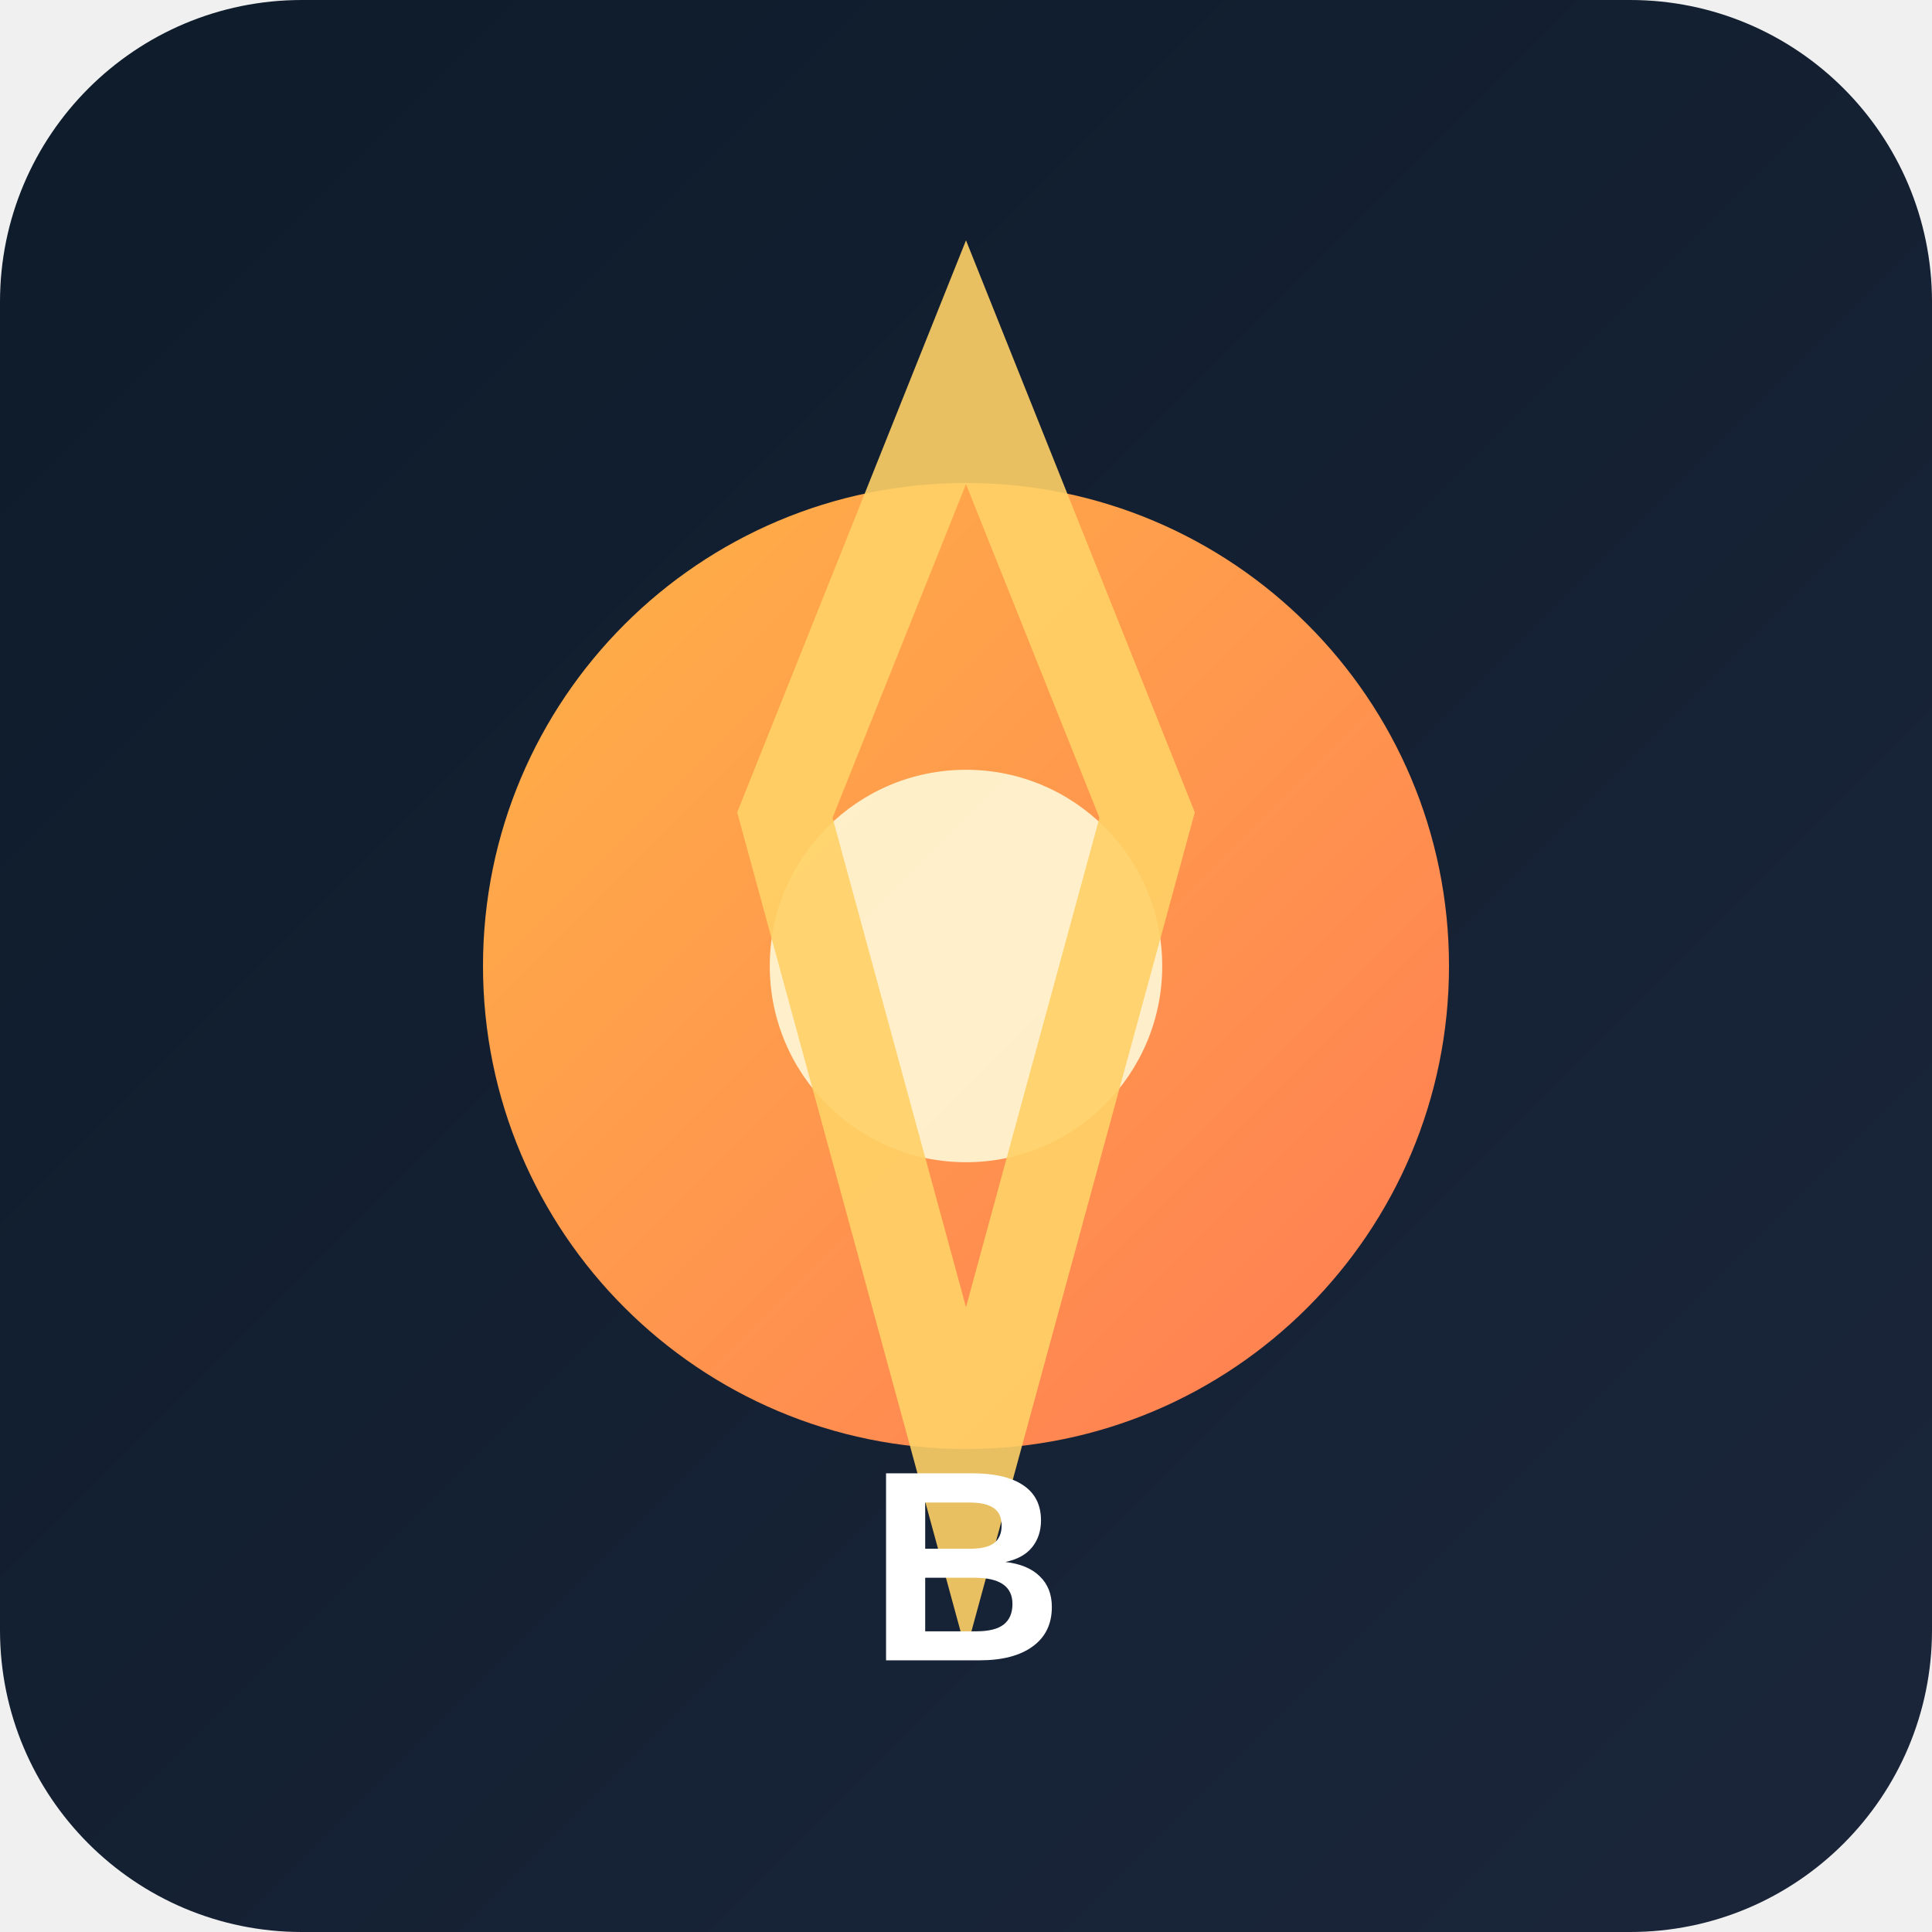
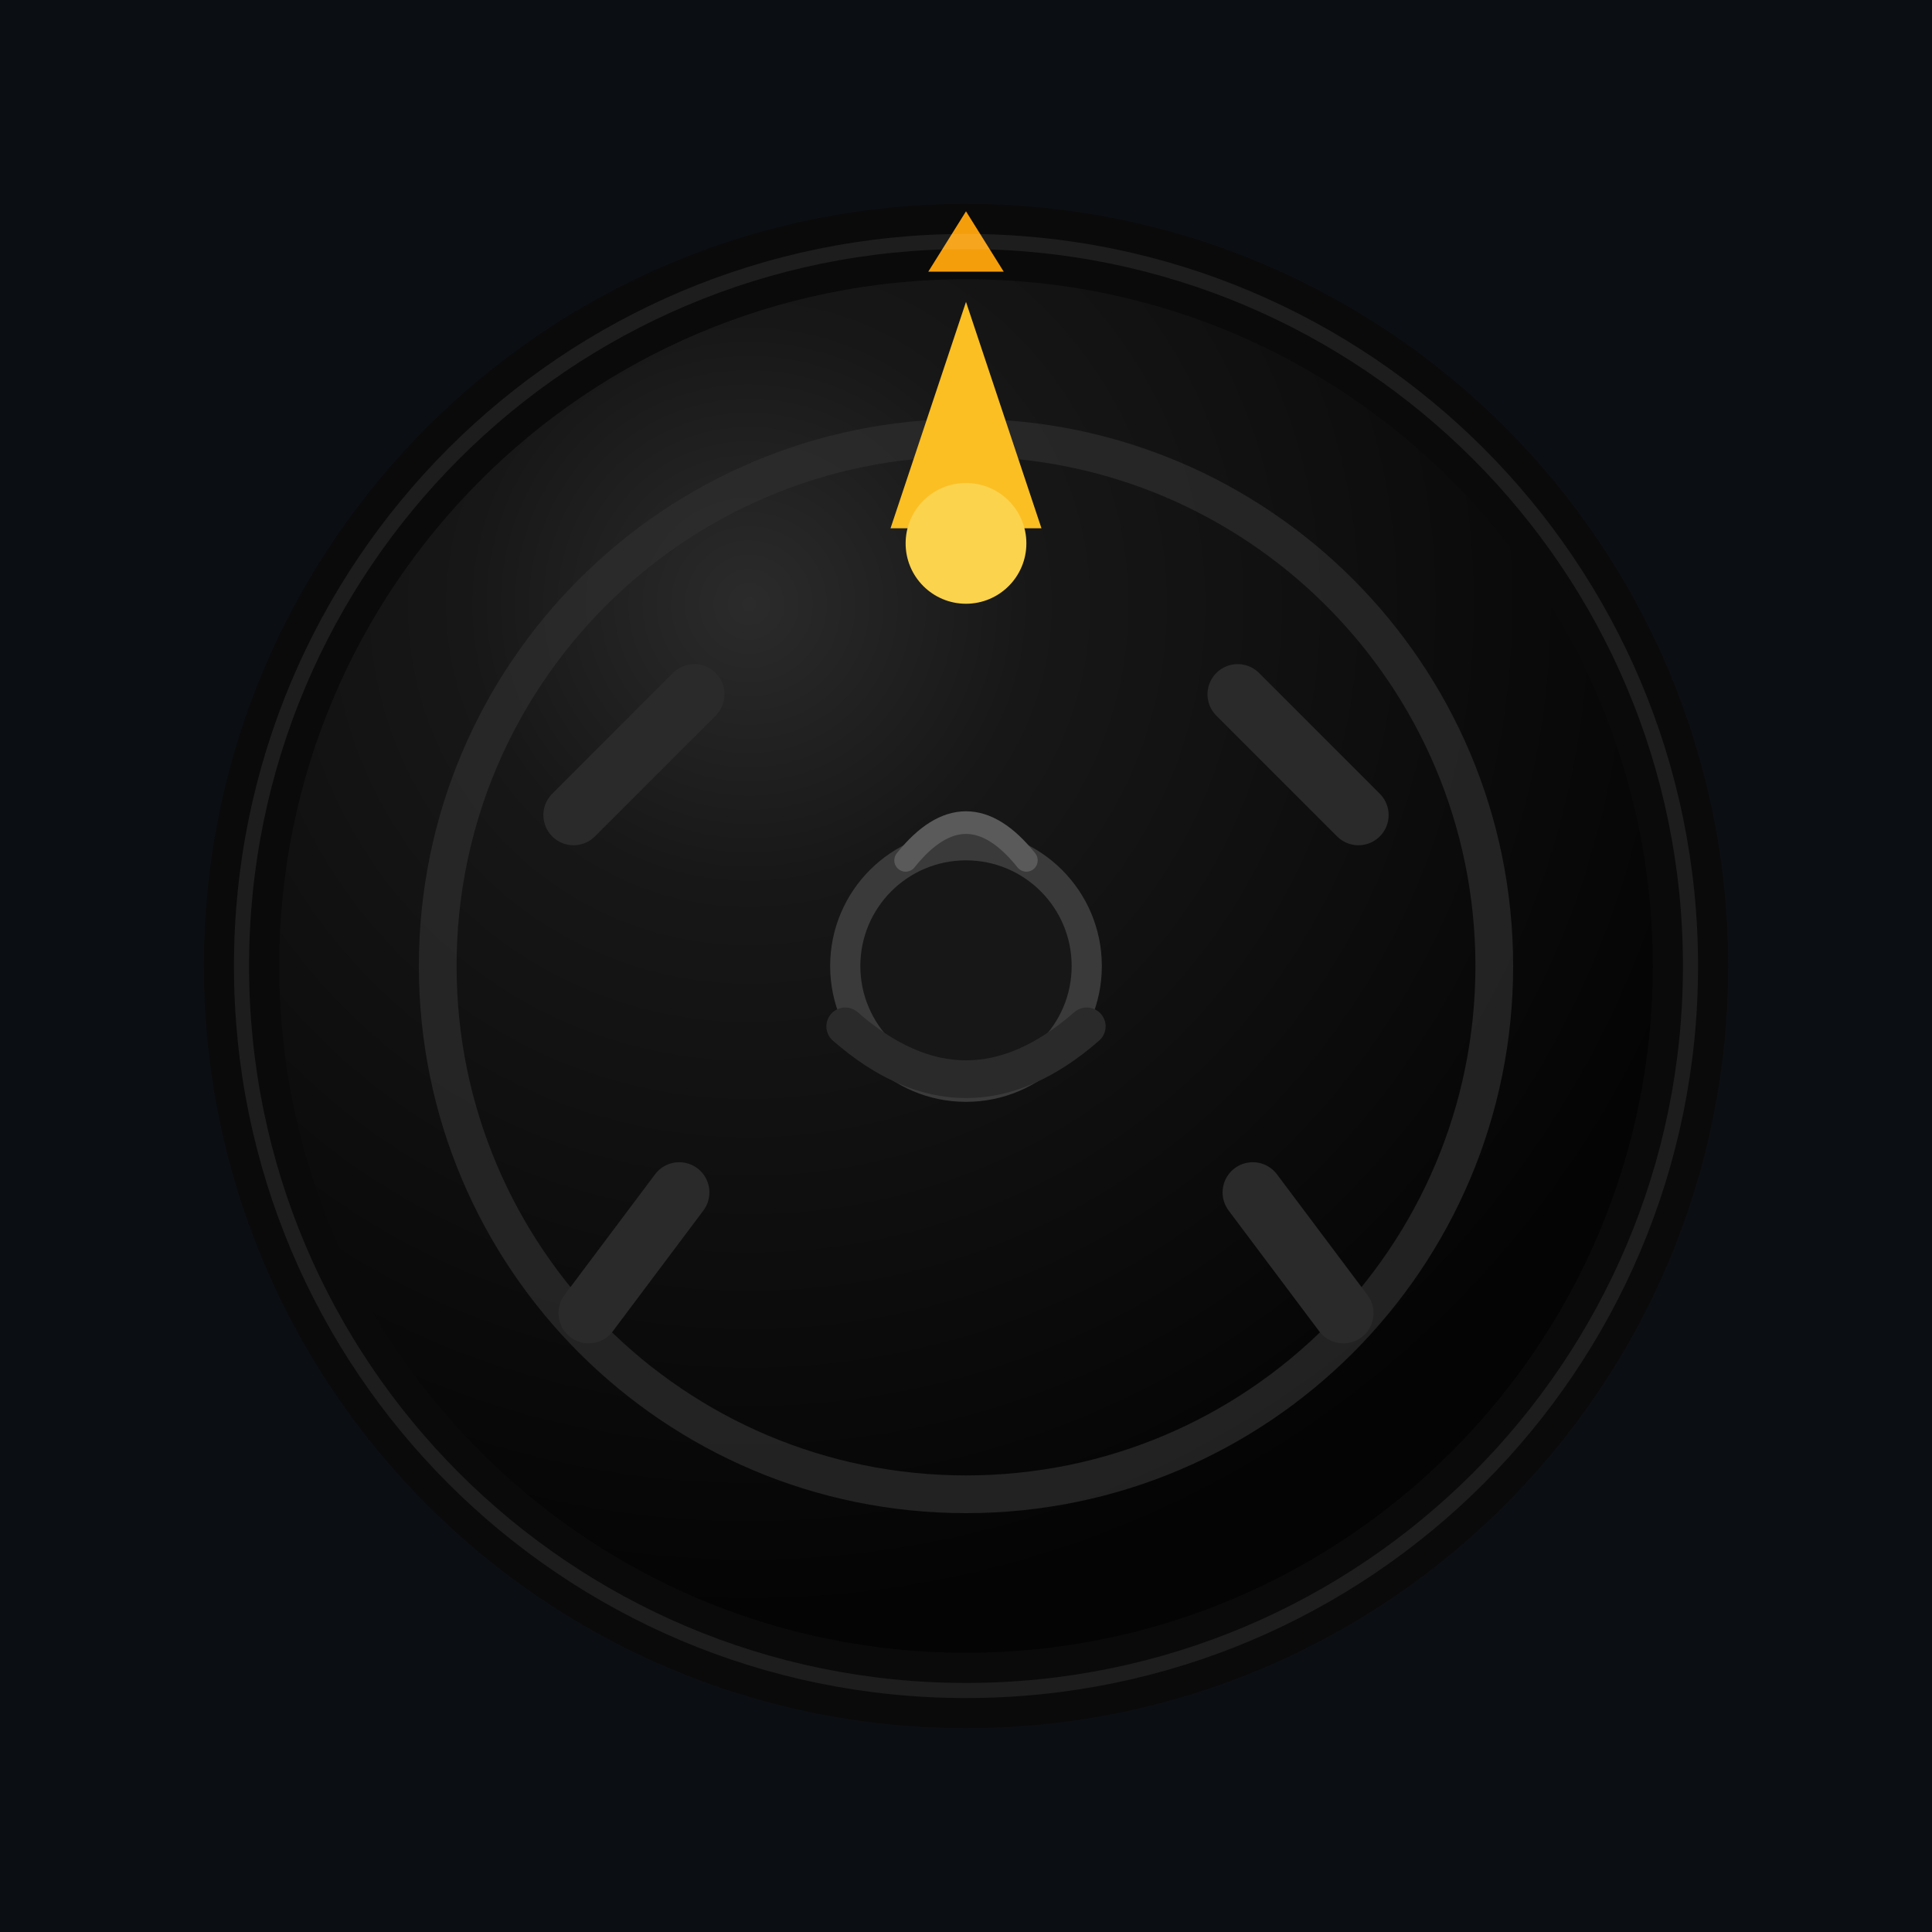
- <svg xmlns="http://www.w3.org/2000/svg" viewBox="0 0 128 128">
+ <svg xmlns="http://www.w3.org/2000/svg" width="256" height="256" viewBox="0 0 256 256">
  <defs>
-     <linearGradient id="bg" x1="0" x2="1" y1="0" y2="1">
-       <stop offset="0%" stop-color="#0d1b2a" />
-       <stop offset="100%" stop-color="#1b263b" />
-     </linearGradient>
-     <linearGradient id="bomb" x1="0" x2="1" y1="0" y2="1">
-       <stop offset="0%" stop-color="#ffb347" />
-       <stop offset="100%" stop-color="#ff7b54" />
-     </linearGradient>
+     <radialGradient id="bodyGlow" cx="35%" cy="25%" r="70%">
+       <stop offset="0%" stop-color="#2b2b2b" />
+       <stop offset="28%" stop-color="#171717" />
+       <stop offset="100%" stop-color="#040404" />
+     </radialGradient>
  </defs>
-   <rect width="128" height="128" rx="20" fill="url(#bg)" />
-   <circle cx="64" cy="64" r="32" fill="url(#bomb)" />
-   <circle cx="64" cy="64" r="13" fill="#fff8d7" opacity="0.9" />
-   <path d="M64 24 L76 54 L64 98 L52 54 Z" fill="none" stroke="#ffd166" stroke-width="6" opacity="0.9" />
-   <text x="64" y="110" text-anchor="middle" font-size="18" font-family="Arial" font-weight="bold" fill="#ffffff">B</text>
+   <rect width="256" height="256" fill="#0b0f14" />
+   <circle cx="128" cy="128" r="96" fill="url(#bodyGlow)" stroke="#0a0a0a" stroke-width="10" />
+   <circle cx="128" cy="128" r="70" fill="none" stroke="#2d2d2d" stroke-width="5" opacity="0.7" />
+   <path d="M128 40 L138 70 L118 70 Z" fill="#fbbf24" />
+   <path d="M128 28 L133 36 L123 36 Z" fill="#f59e0b" />
+   <rect x="123" y="52" width="10" height="26" rx="4" fill="#fbbf24" />
+   <circle cx="128" cy="72" r="8" fill="#fcd34d" />
+   <circle cx="128" cy="128" r="16" fill="#171717" stroke="#3a3a3a" stroke-width="4" />
+   <path d="M120 114 Q128 104 136 114" fill="none" stroke="#5a5a5a" stroke-width="3" stroke-linecap="round" />
+   <path d="M112 136 Q128 150 144 136" fill="none" stroke="#2a2a2a" stroke-width="5" stroke-linecap="round" />
+   <path d="M92 92 L76 108" stroke="#2a2a2a" stroke-width="8" stroke-linecap="round" />
+   <path d="M164 92 L180 108" stroke="#2a2a2a" stroke-width="8" stroke-linecap="round" />
+   <path d="M90 158 L78 174" stroke="#2a2a2a" stroke-width="8" stroke-linecap="round" />
+   <path d="M166 158 L178 174" stroke="#2a2a2a" stroke-width="8" stroke-linecap="round" />
+   <circle cx="128" cy="128" r="96" fill="none" stroke="#ffffff" stroke-opacity="0.08" stroke-width="2" />
</svg>
